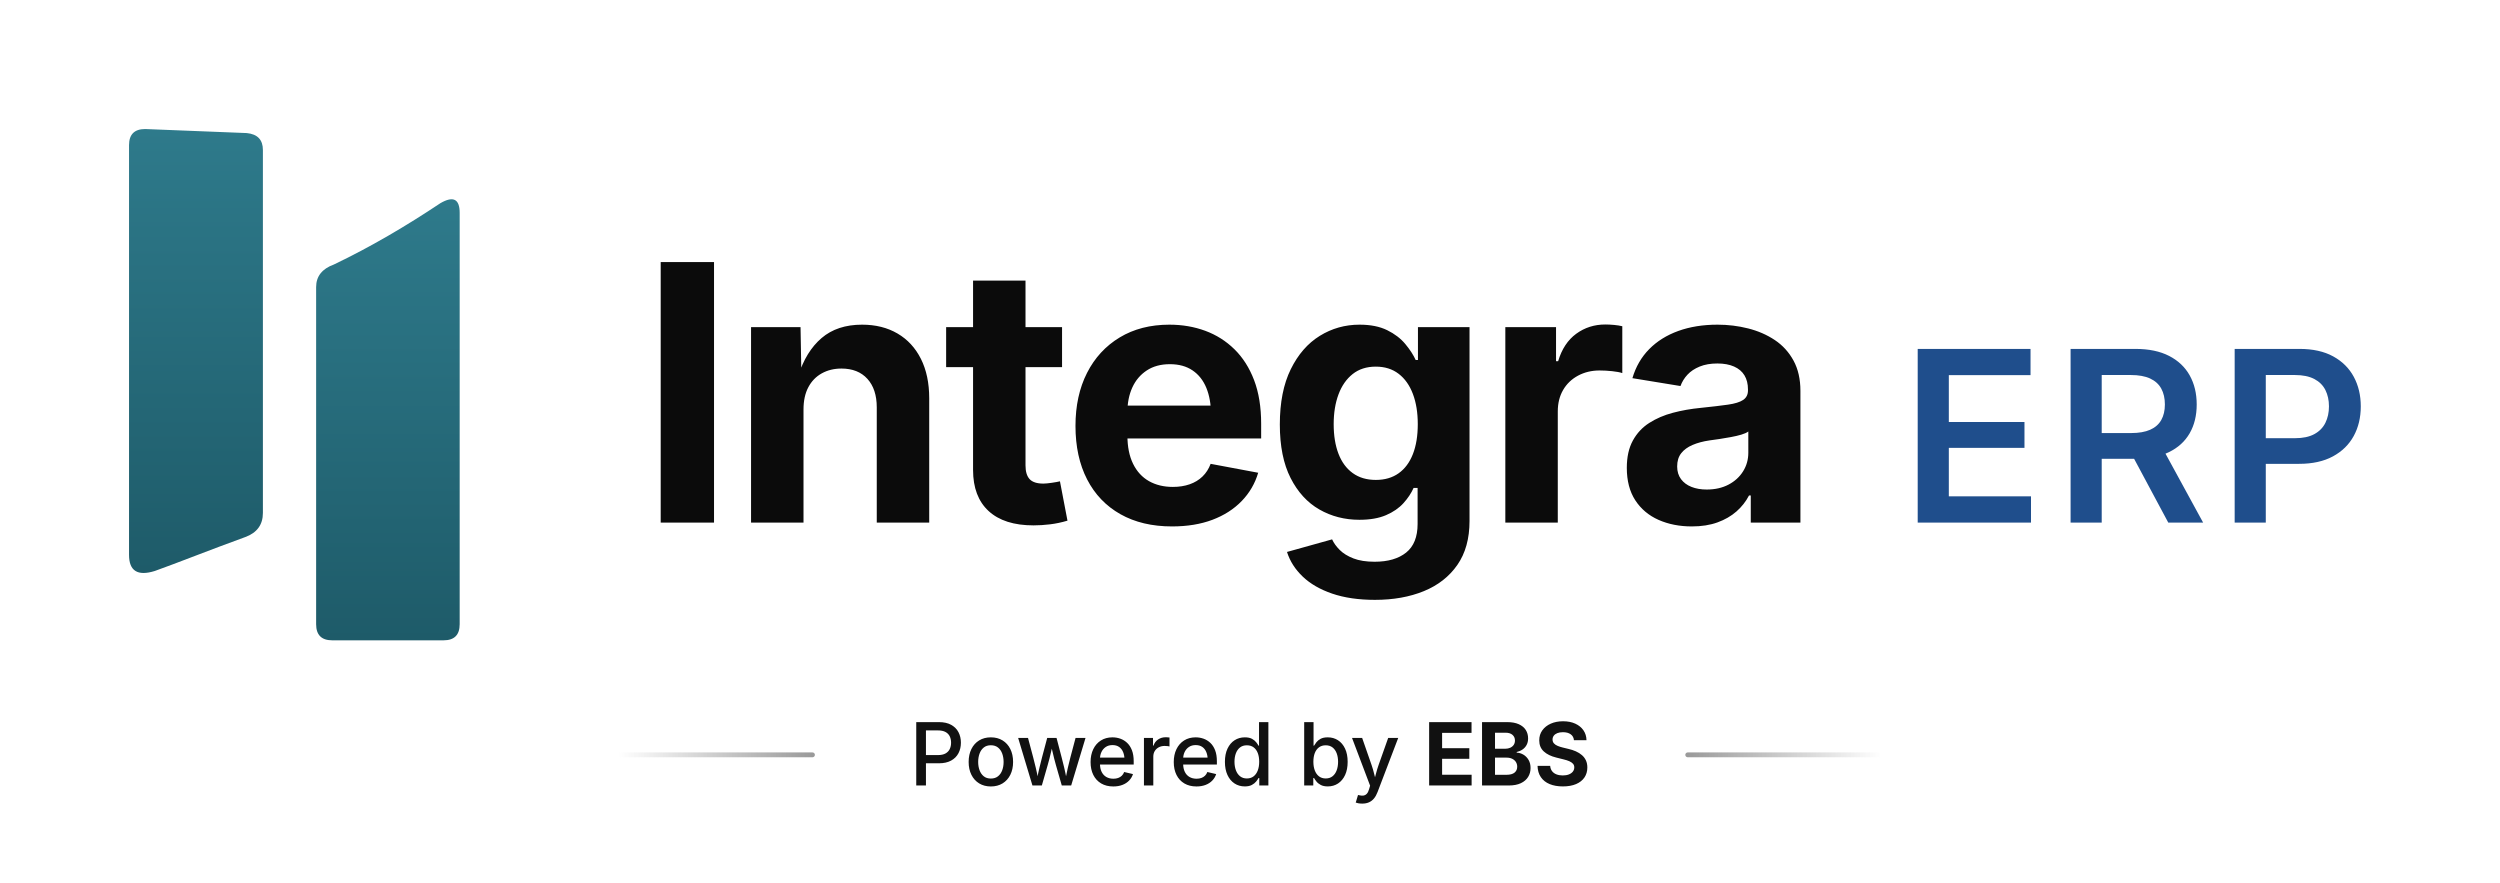
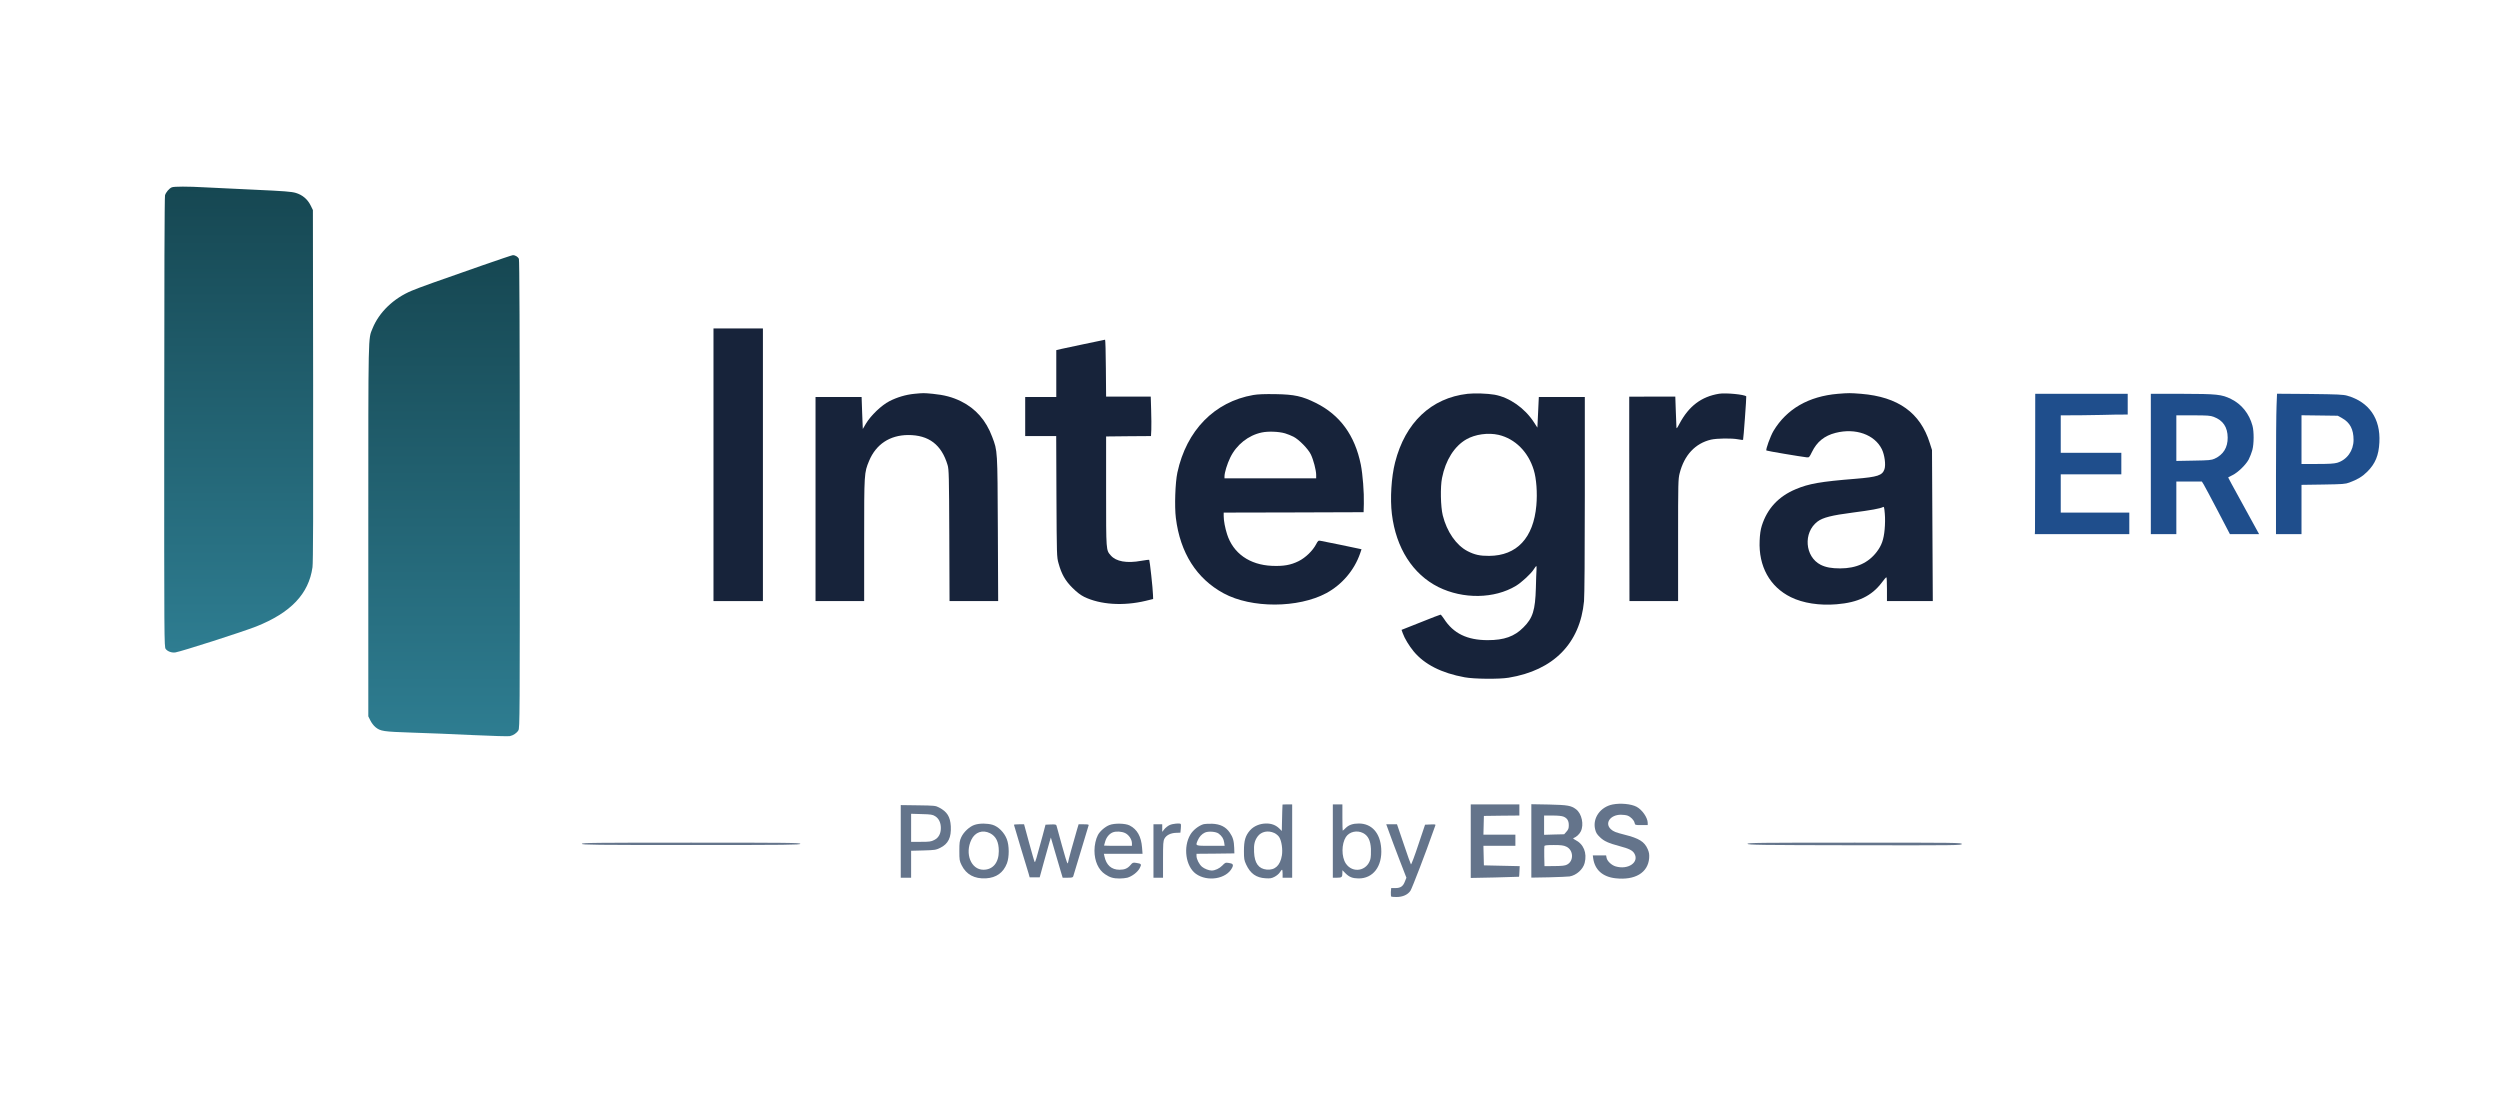
- <svg xmlns="http://www.w3.org/2000/svg" viewBox="0 0 1550 547" width="1550" height="547">
+ <svg xmlns="http://www.w3.org/2000/svg" viewBox="0 0 3136 1374" width="1568" height="687" role="img" aria-label="Integra ERP">
  <defs>
-     <linearGradient id="ig" x1="0" y1="0" x2="0" y2="1">
-       <stop offset="0" stop-color="#2E7A8B" />
-       <stop offset="1" stop-color="#1E5B69" />
-     </linearGradient>
-     <linearGradient id="lg1" gradientUnits="userSpaceOnUse" x1="383.725" y1="0" x2="503.725" y2="0">
-       <stop offset="0" stop-color="#9A9A9A" stop-opacity="0" />
-       <stop offset="1" stop-color="#9A9A9A" />
-     </linearGradient>
-     <linearGradient id="lg2" gradientUnits="userSpaceOnUse" x1="1046.391" y1="0" x2="1166.391" y2="0">
-       <stop offset="0" stop-color="#9A9A9A" />
-       <stop offset="1" stop-color="#9A9A9A" stop-opacity="0" />
+     <linearGradient id="g" x1="0" y1="0" x2="0" y2="1">
+       <stop offset="0" stop-color="#2E7D91" />
+       <stop offset="1" stop-color="#164752" />
    </linearGradient>
  </defs>
-   <path fill="url(#ig)" d="M90,80 L153,82.5 Q163,83.5 163,93 L163,318 Q163,329 152,333 C130,341 110,349 96,354 Q80,359 80,344 L80,90 Q80,80 90,80 Z" />
-   <path fill="url(#ig)" d="M196,178 Q196,168 207,164 C230,153 252,140 273,126 Q285,119 285,132 L285,387 Q285,397 275,397 L206,397 Q196,397 196,387 Z" />
-   <path d="M442.695 162.486V324.0H409.634V162.486ZM498.174 253.866V324.0H465.654V202.811H496.331L496.873 233.054H494.922Q499.691 217.878 509.393 209.585Q519.095 201.293 534.487 201.293Q547.061 201.293 556.438 206.767Q565.814 212.241 570.963 222.485Q576.112 232.729 576.112 246.929V324.0H543.593V252.565Q543.593 241.292 537.793 234.896Q531.994 228.501 521.696 228.501Q514.867 228.501 509.501 231.482Q504.136 234.463 501.155 240.1Q498.174 245.736 498.174 253.866ZM658.473 202.811V227.634H586.605V202.811ZM603.298 173.977H635.818V288.554Q635.818 294.299 638.365 297.063Q640.913 299.827 646.875 299.827Q648.717 299.827 652.078 299.339Q655.438 298.852 657.172 298.418L661.834 322.808Q656.414 324.434 651.048 325.084Q645.682 325.734 640.804 325.734Q622.593 325.734 612.946 316.846Q603.298 307.957 603.298 291.372ZM726.634 326.385Q708.098 326.385 694.657 318.797Q681.215 311.209 674.007 297.226Q666.798 283.242 666.798 264.056Q666.798 245.303 673.953 231.211Q681.107 217.119 694.223 209.206Q707.339 201.293 725.008 201.293Q736.932 201.293 747.23 205.087Q757.528 208.881 765.332 216.523Q773.137 224.165 777.527 235.655Q781.917 247.146 781.917 262.755V271.86H680.131V251.481H765.983L750.807 256.901Q750.807 247.471 747.934 240.479Q745.062 233.487 739.371 229.639Q733.68 225.791 725.333 225.791Q716.878 225.791 710.971 229.693Q705.063 233.596 702.028 240.262Q698.993 246.929 698.993 255.492V269.909Q698.993 280.424 702.516 287.578Q706.038 294.732 712.38 298.31Q718.721 301.887 727.176 301.887Q732.921 301.887 737.582 300.261Q742.244 298.635 745.55 295.437Q748.856 292.239 750.59 287.578L780.075 293.106Q777.148 303.079 769.885 310.613Q762.622 318.146 751.728 322.266Q740.834 326.385 726.634 326.385ZM852.463 371.912Q837.287 371.912 826.014 368.064Q814.74 364.216 807.695 357.495Q800.649 350.774 797.939 342.211L825.905 334.406Q827.423 337.767 830.621 340.964Q833.819 344.162 839.13 346.222Q844.442 348.281 852.246 348.281Q864.712 348.281 871.812 342.59Q878.912 336.899 878.912 324.867V302.537H876.419Q874.251 307.415 870.132 311.968Q866.013 316.521 859.346 319.393Q852.68 322.266 842.816 322.266Q829.157 322.266 817.992 315.87Q806.827 309.475 800.161 296.358Q793.494 283.242 793.494 263.188Q793.494 242.701 800.269 228.935Q807.044 215.168 818.263 208.23Q829.483 201.293 842.924 201.293Q853.113 201.293 860.051 204.708Q866.988 208.122 871.27 213.271Q875.552 218.42 877.72 223.189H879.129V202.811H911.107V323.024Q911.107 339.393 903.573 350.232Q896.039 361.072 882.815 366.492Q869.59 371.912 852.463 371.912ZM853.005 297.551Q861.352 297.551 867.151 293.432Q872.95 289.312 875.986 281.562Q879.021 273.812 879.021 262.972Q879.021 252.24 875.986 244.219Q872.95 236.197 867.151 231.753Q861.352 227.309 853.005 227.309Q844.442 227.309 838.642 231.916Q832.843 236.522 829.862 244.544Q826.881 252.565 826.881 262.972Q826.881 273.595 829.862 281.345Q832.843 289.096 838.696 293.323Q844.55 297.551 853.005 297.551ZM933.307 324.0V202.811H964.742V223.948H966.043Q969.403 212.675 977.262 206.93Q985.121 201.185 995.311 201.185Q997.804 201.185 1000.73 201.456Q1003.657 201.727 1005.825 202.269V231.319Q1003.657 230.561 999.538 230.127Q995.419 229.693 991.733 229.693Q984.362 229.693 978.4 232.891Q972.438 236.089 969.132 241.78Q965.826 247.471 965.826 255.059V324.0ZM1048.946 326.385Q1037.456 326.385 1028.296 322.32Q1019.137 318.255 1013.879 310.179Q1008.622 302.104 1008.622 290.071Q1008.622 279.99 1012.362 273.161Q1016.101 266.332 1022.551 262.213Q1029.001 258.094 1037.185 255.926Q1045.369 253.758 1054.366 252.891Q1064.881 251.807 1071.33 250.885Q1077.78 249.964 1080.761 247.958Q1083.742 245.953 1083.742 242.051V241.509Q1083.742 236.306 1081.574 232.729Q1079.406 229.151 1075.124 227.254Q1070.843 225.357 1064.772 225.357Q1058.485 225.357 1053.824 227.254Q1049.163 229.151 1046.236 232.295Q1043.309 235.438 1041.9 239.341L1012.091 234.463Q1015.234 223.84 1022.497 216.469Q1029.76 209.098 1040.545 205.195Q1051.331 201.293 1064.881 201.293Q1074.637 201.293 1083.85 203.624Q1093.064 205.954 1100.381 210.832Q1107.698 215.71 1111.98 223.569Q1116.262 231.428 1116.262 242.376V324.0H1085.476V307.198H1084.392Q1081.466 312.835 1076.588 317.117Q1071.71 321.398 1064.826 323.892Q1057.943 326.385 1048.946 326.385ZM1058.16 303.513Q1065.856 303.513 1071.656 300.478Q1077.455 297.442 1080.707 292.239Q1083.959 287.036 1083.959 280.641V267.524Q1082.55 268.608 1079.623 269.476Q1076.696 270.343 1073.119 270.993Q1069.542 271.644 1066.073 272.186Q1062.604 272.728 1059.894 273.053Q1053.932 273.92 1049.38 275.871Q1044.827 277.822 1042.334 281.02Q1039.841 284.218 1039.841 289.204Q1039.841 293.865 1042.225 297.063Q1044.61 300.261 1048.729 301.887Q1052.848 303.513 1058.16 303.513Z" fill="#0B0B0B" />
-   <path d="M1188.976 324.0V216.324H1258.929V232.584H1208.271V261.635H1255.172V277.678H1208.271V307.74H1259.219V324.0ZM1283.766 324.0V216.324H1324.018Q1336.375 216.324 1344.83 220.66Q1353.285 224.996 1357.621 232.765Q1361.957 240.533 1361.957 250.795Q1361.957 261.057 1357.585 268.645Q1353.213 276.232 1344.686 280.352Q1336.158 284.471 1323.729 284.471H1294.967V268.5H1321.199Q1328.498 268.5 1333.123 266.44Q1337.748 264.381 1339.988 260.406Q1342.229 256.432 1342.229 250.795Q1342.229 245.014 1339.988 240.931Q1337.748 236.848 1333.087 234.68Q1328.426 232.512 1321.055 232.512H1303.061V324.0ZM1344.324 324.0 1318.164 275.148H1339.266L1365.932 324.0ZM1385.493 324.0V216.324H1425.745Q1438.102 216.324 1446.557 220.949Q1455.012 225.574 1459.348 233.632Q1463.684 241.689 1463.684 251.951Q1463.684 262.285 1459.312 270.307Q1454.94 278.328 1446.413 282.953Q1437.885 287.578 1425.456 287.578H1398.789V271.68H1422.926Q1430.225 271.68 1434.886 269.15Q1439.547 266.621 1441.751 262.141Q1443.956 257.66 1443.956 251.951Q1443.956 246.242 1441.751 241.834Q1439.547 237.426 1434.85 234.969Q1430.153 232.512 1422.782 232.512H1404.788V324.0Z" fill="#1F4E8C" />
-   <path d="M568.075 487.0V447.713H582.155Q586.691 447.713 589.723 449.4Q592.755 451.088 594.258 453.962Q595.761 456.836 595.761 460.475Q595.761 464.113 594.245 467Q592.729 469.888 589.697 471.562Q586.664 473.236 582.103 473.236H572.479V468.147H581.523Q584.423 468.147 586.216 467.146Q588.009 466.144 588.84 464.403Q589.67 462.663 589.67 460.475Q589.67 458.26 588.84 456.533Q588.009 454.806 586.203 453.83Q584.397 452.854 581.47 452.854H574.087V487.0ZM614.323 487.606Q610.184 487.606 607.086 485.708Q603.988 483.81 602.274 480.382Q600.56 476.954 600.56 472.419Q600.56 467.831 602.274 464.39Q603.988 460.949 607.086 459.051Q610.184 457.152 614.323 457.152Q618.489 457.152 621.588 459.051Q624.686 460.949 626.4 464.39Q628.113 467.831 628.113 472.419Q628.113 476.954 626.4 480.382Q624.686 483.81 621.588 485.708Q618.489 487.606 614.323 487.606ZM614.323 482.702Q617.013 482.702 618.766 481.292Q620.52 479.881 621.377 477.547Q622.234 475.214 622.234 472.419Q622.234 469.598 621.377 467.238Q620.52 464.878 618.766 463.467Q617.013 462.057 614.323 462.057Q611.66 462.057 609.92 463.467Q608.18 464.878 607.323 467.225Q606.466 469.571 606.466 472.419Q606.466 475.214 607.323 477.547Q608.18 479.881 609.92 481.292Q611.66 482.702 614.323 482.702ZM640.111 487.0 631.251 457.521H637.368L640.612 469.729Q641.323 472.472 642.141 475.833Q642.958 479.195 643.723 483.414H642.879Q643.644 479.354 644.461 475.979Q645.279 472.604 646.017 469.729L649.26 457.521H655.061L658.251 469.729Q658.989 472.524 659.794 475.899Q660.598 479.274 661.363 483.414H660.492Q661.283 479.327 662.074 475.952Q662.865 472.577 663.604 469.729L666.847 457.521H673.017L664.131 487.0H658.304L654.665 474.317Q654.112 472.393 653.584 470.296Q653.057 468.2 652.556 466.012Q652.055 463.823 651.528 461.661H652.714Q652.213 463.797 651.699 465.999Q651.185 468.2 650.657 470.323Q650.13 472.445 649.576 474.317L645.938 487.0ZM690.235 487.606Q685.884 487.606 682.72 485.734Q679.556 483.862 677.855 480.461Q676.155 477.06 676.155 472.472Q676.155 467.937 677.829 464.482Q679.503 461.028 682.562 459.09Q685.62 457.152 689.734 457.152Q692.265 457.152 694.612 457.983Q696.958 458.813 698.83 460.58Q700.702 462.347 701.797 465.155Q702.891 467.963 702.891 471.971V474.027H679.398V469.703H699.911L697.196 471.127Q697.196 468.411 696.352 466.341Q695.508 464.271 693.86 463.111Q692.212 461.951 689.734 461.951Q687.281 461.951 685.541 463.138Q683.801 464.324 682.891 466.262Q681.982 468.2 681.982 470.494V473.447Q681.982 476.479 683.023 478.576Q684.065 480.672 685.937 481.74Q687.809 482.808 690.287 482.808Q691.922 482.808 693.24 482.346Q694.559 481.885 695.521 480.949Q696.484 480.013 696.985 478.642L702.443 479.934Q701.731 482.201 700.056 483.941Q698.382 485.682 695.89 486.644Q693.399 487.606 690.235 487.606ZM709.245 487.0V457.521H714.862V462.268H715.178Q715.995 459.842 718.026 458.471Q720.056 457.1 722.64 457.1Q723.194 457.1 723.905 457.139Q724.617 457.179 725.092 457.258V462.795Q724.776 462.689 723.879 462.584Q722.983 462.479 722.06 462.479Q720.056 462.479 718.447 463.322Q716.839 464.166 715.943 465.656Q715.046 467.146 715.046 469.097V487.0ZM741.809 487.606Q737.458 487.606 734.294 485.734Q731.13 483.862 729.429 480.461Q727.729 477.06 727.729 472.472Q727.729 467.937 729.403 464.482Q731.077 461.028 734.136 459.09Q737.195 457.152 741.308 457.152Q743.839 457.152 746.186 457.983Q748.532 458.813 750.405 460.58Q752.277 462.347 753.371 465.155Q754.465 467.963 754.465 471.971V474.027H730.972V469.703H751.486L748.77 471.127Q748.77 468.411 747.926 466.341Q747.082 464.271 745.434 463.111Q743.786 461.951 741.308 461.951Q738.856 461.951 737.115 463.138Q735.375 464.324 734.466 466.262Q733.556 468.2 733.556 470.494V473.447Q733.556 476.479 734.597 478.576Q735.639 480.672 737.511 481.74Q739.383 482.808 741.862 482.808Q743.496 482.808 744.815 482.346Q746.133 481.885 747.095 480.949Q748.058 480.013 748.559 478.642L754.017 479.934Q753.305 482.201 751.631 483.941Q749.956 485.682 747.465 486.644Q744.973 487.606 741.809 487.606ZM771.788 487.58Q768.202 487.58 765.407 485.748Q762.613 483.915 761.03 480.5Q759.448 477.086 759.448 472.34Q759.448 467.541 761.057 464.14Q762.665 460.738 765.46 458.945Q768.255 457.152 771.788 457.152Q774.53 457.152 776.205 458.062Q777.879 458.972 778.828 460.185Q779.778 461.397 780.279 462.32H780.595V447.713H786.396V487.0H780.753V482.386H780.279Q779.778 483.335 778.802 484.548Q777.826 485.761 776.139 486.67Q774.451 487.58 771.788 487.58ZM773.054 482.649Q775.532 482.649 777.233 481.331Q778.934 480.013 779.817 477.679Q780.7 475.346 780.7 472.287Q780.7 469.202 779.83 466.921Q778.96 464.641 777.259 463.362Q775.559 462.083 773.054 462.083Q770.496 462.083 768.796 463.428Q767.095 464.772 766.238 467.08Q765.381 469.387 765.381 472.287Q765.381 475.214 766.251 477.561Q767.121 479.907 768.835 481.278Q770.549 482.649 773.054 482.649ZM823.231 487.58Q820.568 487.58 818.867 486.67Q817.166 485.761 816.204 484.548Q815.241 483.335 814.714 482.386H814.239V487.0H808.597V447.713H814.398V462.32H814.714Q815.241 461.397 816.177 460.185Q817.113 458.972 818.788 458.062Q820.462 457.152 823.231 457.152Q826.764 457.152 829.546 458.945Q832.327 460.738 833.936 464.14Q835.544 467.541 835.544 472.34Q835.544 477.086 833.962 480.5Q832.38 483.915 829.598 485.748Q826.817 487.58 823.231 487.58ZM821.939 482.649Q824.47 482.649 826.184 481.278Q827.898 479.907 828.755 477.561Q829.612 475.214 829.612 472.287Q829.612 469.387 828.755 467.08Q827.898 464.772 826.197 463.428Q824.496 462.083 821.939 462.083Q819.46 462.083 817.746 463.362Q816.032 464.641 815.162 466.921Q814.292 469.202 814.292 472.287Q814.292 475.346 815.176 477.679Q816.059 480.013 817.773 481.331Q819.487 482.649 821.939 482.649ZM840.554 497.6 841.978 492.88 842.637 493.038Q844.14 493.434 845.34 493.249Q846.539 493.064 847.423 492.128Q848.306 491.192 848.833 489.294L849.466 487.132L838.26 457.521H844.535L850.363 474.265Q851.338 477.06 851.984 479.828Q852.63 482.597 853.395 485.339H851.602Q852.366 482.597 853.065 479.815Q853.764 477.033 854.739 474.265L860.672 457.521H866.895L854.08 491.087Q853.184 493.46 851.879 495.042Q850.573 496.624 848.78 497.428Q846.988 498.232 844.614 498.232Q843.243 498.232 842.162 498.035Q841.081 497.837 840.554 497.6Z" fill="#111111" />
-   <path d="M886.064 487.0V447.713H912.352V454.384H894.106V463.876H910.981V470.441H894.106V480.329H912.405V487.0ZM918.864 487.0V447.713H934.447Q938.772 447.713 941.659 449.018Q944.546 450.323 945.983 452.591Q947.42 454.858 947.42 457.812Q947.42 460.132 946.497 461.859Q945.574 463.586 943.979 464.68Q942.384 465.774 940.354 466.249V466.645Q942.569 466.724 944.533 467.897Q946.497 469.07 947.723 471.167Q948.949 473.263 948.949 476.163Q948.949 479.274 947.42 481.727Q945.891 484.179 942.898 485.589Q939.905 487.0 935.449 487.0ZM926.906 480.382H933.867Q937.401 480.382 939.035 479.011Q940.67 477.64 940.67 475.398Q940.67 473.737 939.866 472.458Q939.062 471.18 937.585 470.455Q936.109 469.729 934.078 469.729H926.906ZM926.906 464.219H933.261Q934.975 464.219 936.346 463.599Q937.717 462.979 938.495 461.833Q939.273 460.686 939.273 459.104Q939.273 456.968 937.757 455.623Q936.24 454.278 933.419 454.278H926.906ZM968.988 487.58Q964.269 487.58 960.775 486.13Q957.281 484.68 955.33 481.832Q953.379 478.984 953.274 474.818H961.105Q961.263 476.796 962.291 478.127Q963.32 479.459 965.033 480.118Q966.747 480.777 968.909 480.777Q971.072 480.777 972.667 480.158Q974.262 479.538 975.158 478.404Q976.055 477.271 976.055 475.768Q976.055 474.423 975.251 473.513Q974.447 472.604 972.944 471.944Q971.441 471.285 969.279 470.784L964.954 469.703Q959.971 468.49 957.15 465.893Q954.328 463.296 954.328 459.024Q954.328 455.465 956.24 452.802Q958.152 450.139 961.487 448.662Q964.822 447.186 969.094 447.186Q973.445 447.186 976.688 448.675Q979.931 450.165 981.75 452.815Q983.57 455.465 983.622 458.919H975.844Q975.633 456.546 973.827 455.254Q972.021 453.962 969.015 453.962Q966.985 453.962 965.534 454.542Q964.084 455.122 963.333 456.15Q962.581 457.179 962.581 458.497Q962.581 459.947 963.451 460.91Q964.322 461.872 965.772 462.465Q967.222 463.059 968.857 463.454L972.416 464.324Q974.895 464.878 977.03 465.827Q979.166 466.776 980.775 468.161Q982.383 469.545 983.266 471.443Q984.15 473.342 984.15 475.82Q984.15 479.38 982.357 482.03Q980.564 484.68 977.162 486.13Q973.761 487.58 968.988 487.58Z" fill="#111111" />
-   <line x1="383.725" y1="468" x2="503.725" y2="468" stroke="url(#lg1)" stroke-width="3" stroke-linecap="round" />
-   <line x1="1046.391" y1="468" x2="1166.391" y2="468" stroke="url(#lg2)" stroke-width="3" stroke-linecap="round" />
+   <g transform="translate(0,1374) scale(0.1,-0.1)">
+     <g fill="url(#g)">
+       <path d="M2155 11390 c-32 -13 -75 -63 -85 -100 -6 -21 -10 -1071 -10 -2849 -1 -2737 0 -2816 18 -2841 24 -32 77 -51 122 -44 79 13 843 258 1013 325 435 173 660 409 707 744 8 58 10 697 8 2280 l-3 2200 -28 57 c-39 79 -103 133 -186 158 -55 16 -140 23 -516 40 -247 11 -529 25 -625 30 -212 12 -388 12 -415 0z" />
+       <path d="M6045 10409 c-562 -196 -784 -275 -881 -316 -227 -95 -409 -270 -491 -473 -55 -138 -53 -3 -53 -2531 l0 -2335 26 -52 c14 -29 42 -65 62 -82 64 -53 99 -58 462 -70 184 -6 528 -19 765 -31 236 -11 443 -17 460 -13 44 9 88 39 108 73 17 30 18 154 17 2961 0 2082 -4 2937 -11 2954 -12 25 -48 47 -77 45 -9 0 -183 -59 -387 -130z" />
+     </g>
+     <g fill="#17233A">
+       <path d="M8950 7910 l0 -1710 310 0 310 0 0 1710 0 1710 -310 0 -310 0 0 -1710z" />
+       <path d="M13835 9473 c-11 -3 -117 -25 -235 -49 -118 -25 -245 -52 -282 -60 l-68 -16 0 -294 0 -294 -195 0 -195 0 0 -245 0 -245 195 0 194 0 3 -757 c4 -747 4 -759 26 -838 38 -138 85 -220 176 -310 55 -55 102 -90 146 -112 202 -98 491 -117 771 -50 l94 23 -2 54 c-1 71 -41 431 -47 437 -3 3 -48 -3 -101 -12 -180 -33 -315 -9 -381 67 -60 69 -59 49 -59 803 l0 690 282 3 281 2 4 78 c2 42 1 154 -2 247 l-5 170 -280 0 -280 0 -3 358 c-1 196 -6 356 -10 356 -4 -1 -16 -3 -27 -6z" />
+       <path d="M11470 8800 c-106 -10 -220 -44 -314 -93 -99 -51 -232 -178 -293 -280 l-40 -68 -8 200 -7 201 -289 0 -289 0 0 -1280 0 -1280 305 0 305 0 0 765 c0 843 0 844 62 994 87 208 259 322 488 324 261 1 421 -121 497 -378 16 -55 18 -132 21 -882 l3 -823 305 0 305 0 -4 903 c-5 998 -3 978 -71 1157 -77 207 -207 355 -391 446 -108 53 -211 80 -354 94 -114 11 -119 11 -231 0z" />
+       <path d="M18409 8800 c-456 -52 -782 -361 -909 -860 -47 -184 -64 -455 -40 -650 52 -425 262 -753 583 -914 311 -154 702 -148 973 15 72 44 192 155 224 208 14 22 28 41 31 41 3 0 5 -21 3 -47 -2 -27 -6 -129 -8 -228 -8 -279 -38 -378 -156 -495 -113 -114 -241 -160 -448 -160 -258 0 -431 84 -549 268 -18 28 -38 52 -43 52 -6 0 -118 -43 -249 -96 l-240 -95 15 -42 c23 -65 78 -156 137 -228 135 -163 349 -272 640 -325 115 -22 434 -25 552 -5 562 92 895 430 945 960 6 64 10 586 10 1334 l0 1227 -289 0 -288 0 -9 -192 -9 -192 -44 68 c-116 178 -306 311 -494 345 -85 15 -251 21 -338 11z m390 -515 c207 -49 371 -213 440 -439 34 -109 47 -289 33 -446 -36 -408 -245 -631 -592 -633 -115 -1 -183 14 -272 60 -142 74 -259 244 -310 448 -27 110 -32 356 -9 470 44 223 155 398 305 484 112 64 274 86 405 56z" />
+       <path d="M21565 8801 c-223 -36 -380 -155 -497 -375 -34 -64 -38 -68 -39 -41 -1 17 -4 109 -8 205 l-6 175 -289 0 -289 -1 0 -649 c0 -358 1 -935 2 -1282 l1 -633 305 0 305 0 0 763 c0 731 1 767 20 842 58 227 195 373 392 420 74 17 259 20 342 4 32 -6 59 -9 61 -7 5 5 44 542 40 546 -23 24 -258 46 -340 33z" />
+       <path d="M23055 8800 c-367 -31 -642 -189 -808 -465 -39 -66 -101 -236 -89 -246 6 -6 422 -76 507 -86 28 -3 32 1 64 67 62 128 156 204 296 240 251 64 490 -21 581 -205 35 -73 51 -194 33 -250 -27 -79 -85 -98 -364 -121 -437 -35 -585 -61 -748 -130 -218 -91 -359 -244 -427 -459 -15 -48 -24 -107 -27 -186 -15 -322 127 -580 392 -710 152 -75 359 -107 574 -89 269 22 439 104 566 272 27 37 53 67 58 67 4 1 7 -66 7 -149 l0 -150 288 0 287 0 -5 947 -5 948 -28 88 c-119 380 -397 579 -861 617 -140 11 -156 11 -291 0z m586 -1701 c-12 -128 -37 -199 -98 -280 -105 -139 -257 -209 -460 -209 -108 0 -180 13 -244 45 -199 101 -222 404 -41 542 67 51 179 79 442 113 231 30 346 51 379 69 14 9 17 -1 24 -82 5 -54 4 -136 -2 -198z" />
+       <path d="M15721 8785 c-487 -85 -838 -444 -952 -973 -27 -126 -37 -427 -19 -569 54 -438 260 -762 600 -946 349 -189 934 -187 1288 3 197 107 350 287 423 497 l18 53 -22 5 c-37 9 -460 96 -492 101 -28 5 -32 2 -55 -42 -43 -82 -132 -169 -220 -213 -99 -49 -188 -65 -334 -59 -282 12 -488 158 -564 398 -25 79 -42 169 -42 227 l0 43 878 2 877 3 3 105 c4 140 -14 371 -38 492 -75 368 -261 623 -565 774 -172 85 -267 106 -505 110 -139 2 -219 -1 -279 -11z m399 -481 c30 -9 78 -28 105 -42 68 -34 185 -153 218 -222 33 -68 67 -199 67 -257 l0 -43 -575 0 -575 0 0 23 c0 49 33 156 72 237 78 161 227 280 396 315 81 17 214 12 292 -11z" />
+     </g>
+   </g>
+   <g transform="translate(0,1374) scale(0.1,-0.1)" fill="#1F4E8C">
+     <path d="M25529 7963 c0 -461 -1 -857 -2 -880 l-2 -43 592 0 593 0 0 135 0 135 -430 0 -430 0 0 240 0 240 380 0 380 0 0 135 0 135 -380 0 -380 0 0 235 0 235 250 1 c138 1 255 3 260 4 6 1 82 3 170 4 l160 1 0 130 0 130 -580 0 -580 0 -1 -837z" />
+     <path d="M26980 7920 l0 -880 160 0 160 0 0 330 0 330 160 0 160 0 23 -37 c13 -21 92 -170 176 -330 l153 -293 183 0 183 0 -125 228 c-235 427 -265 483 -262 485 2 1 26 13 54 27 70 35 166 129 203 197 16 32 37 86 46 119 20 77 21 231 1 304 -40 149 -135 269 -267 334 -118 59 -178 65 -620 66 l-388 0 0 -880z m789 591 c117 -44 174 -129 175 -260 1 -125 -54 -214 -164 -265 -40 -18 -69 -21 -262 -24 l-218 -4 0 286 0 286 210 0 c180 0 217 -3 259 -19z" />
+     <path d="M28557 8649 c-4 -84 -7 -480 -7 -881 l0 -728 160 0 160 0 0 309 0 309 273 4 c244 4 278 6 327 25 103 38 164 75 226 137 100 100 143 204 151 367 16 297 -128 506 -402 585 -51 15 -119 18 -471 22 l-411 3 -6 -152z m822 -154 c99 -55 144 -140 144 -273 0 -135 -82 -250 -205 -287 -39 -11 -101 -15 -250 -15 l-198 0 0 306 0 305 228 -3 227 -3 54 -30z" />
+   </g>
+   <g transform="translate(-0.1,0)">
+     <g transform="translate(0,1374) scale(0.1,-0.1)" fill="#64748B">
+       <path d="M20231 3649 c-154 -30 -254 -170 -221 -310 10 -43 22 -64 60 -100 51 -50 105 -75 251 -114 114 -30 157 -52 180 -89 68 -111 -76 -211 -234 -164 -51 15 -105 66 -113 107 l-6 31 -84 0 -83 0 5 -37 c20 -143 118 -232 279 -250 245 -28 408 69 423 252 3 48 0 71 -18 113 -41 94 -108 136 -292 182 -110 28 -138 39 -170 68 -82 75 -8 182 126 182 30 0 67 -5 83 -11 40 -15 81 -57 88 -90 7 -29 7 -29 86 -29 l79 0 0 28 c-1 66 -70 165 -140 202 -69 36 -201 48 -299 29z" />
+       <path d="M16089 3648 c-1 -8 -6 -147 -7 -232 l-2 -100 -32 32 c-44 42 -96 62 -162 62 -81 0 -157 -32 -205 -86 -58 -67 -76 -127 -76 -259 0 -99 3 -116 28 -170 53 -114 126 -165 242 -172 59 -4 77 -1 115 19 25 13 54 37 65 55 11 18 23 32 28 33 4 0 7 -22 7 -50 l0 -50 60 0 60 0 0 460 0 460 -60 0 c-33 0 -60 -1 -61 -2z m-103 -357 c23 -11 50 -33 62 -53 30 -48 45 -154 33 -229 -21 -126 -87 -187 -191 -177 -101 10 -152 80 -158 219 -5 96 7 145 46 198 45 60 129 78 208 42z" />
+       <path d="M16720 3190 l0 -460 54 0 c59 0 66 7 66 63 l0 31 39 -39 c47 -47 88 -63 162 -64 183 -3 301 151 286 374 -12 196 -119 315 -281 315 -74 0 -126 -18 -164 -56 -19 -19 -36 -34 -38 -34 -2 0 -4 74 -4 165 l0 165 -60 0 -60 0 0 -460z m380 100 c62 -32 93 -94 98 -199 2 -47 -1 -105 -7 -128 -41 -150 -222 -182 -308 -55 -56 84 -55 246 1 333 45 67 139 88 216 49z" />
+       <path d="M18450 3188 l0 -461 302 6 c165 4 302 8 304 9 1 2 4 32 5 68 l3 65 -225 5 -224 5 -3 123 -3 122 201 0 200 0 0 70 0 70 -200 0 -201 0 3 118 3 117 223 3 222 2 0 70 0 70 -305 0 -305 0 0 -462z" />
+       <path d="M19210 3191 l0 -460 223 4 c122 3 238 8 257 11 85 14 169 89 189 169 32 127 -13 237 -119 290 -24 13 -30 20 -20 23 33 11 72 46 90 82 43 85 13 225 -60 279 -64 47 -102 53 -337 59 l-223 4 0 -461z m404 305 c46 -19 66 -51 66 -108 0 -39 -6 -54 -29 -80 l-29 -33 -126 -3 -126 -4 0 121 0 121 105 0 c68 0 118 -5 139 -14z m34 -376 c92 -42 98 -181 9 -226 -24 -13 -61 -17 -157 -18 l-125 -1 -3 119 c-1 66 0 126 2 133 4 10 34 13 118 13 90 0 122 -4 156 -20z" />
+       <path d="M11300 3186 l0 -456 65 0 65 0 0 169 0 169 153 4 c143 4 157 6 211 32 102 50 141 130 134 271 -7 120 -46 183 -148 236 -43 23 -57 24 -262 27 l-218 3 0 -455z m431 316 c46 -28 72 -81 72 -148 0 -73 -28 -123 -83 -151 -39 -20 -59 -23 -167 -23 l-123 0 0 176 0 176 133 -4 c116 -3 136 -6 168 -26z" />
+       <path d="M12229 3394 c-63 -19 -140 -90 -170 -156 -21 -46 -24 -68 -24 -173 0 -111 2 -124 28 -177 58 -118 162 -174 306 -166 130 8 217 70 263 188 30 80 30 223 -2 305 -32 83 -106 157 -179 179 -66 19 -160 20 -222 0z m191 -106 c75 -38 110 -110 110 -224 0 -145 -74 -234 -193 -234 -155 0 -236 201 -151 377 46 95 141 128 234 81z" />
+       <path d="M13916 3390 c-54 -21 -119 -78 -143 -125 -26 -49 -43 -126 -43 -195 0 -131 49 -241 134 -297 59 -40 103 -53 181 -53 33 0 77 5 97 10 60 17 129 70 155 119 27 51 23 57 -44 67 -39 6 -45 4 -69 -25 -38 -45 -75 -61 -140 -61 -101 0 -166 58 -189 168 l-7 32 243 0 242 0 -6 78 c-11 140 -61 229 -157 278 -54 27 -191 30 -254 4z m199 -100 c47 -23 85 -80 85 -129 l0 -31 -175 0 c-96 0 -175 1 -175 3 0 2 7 26 15 53 15 52 52 96 95 113 42 16 111 12 155 -9z" />
+       <path d="M14674 3391 c-22 -10 -53 -34 -67 -52 l-27 -34 0 48 0 47 -55 0 -55 0 0 -335 0 -335 60 0 60 0 0 228 c0 202 2 231 18 262 24 44 78 71 146 73 l54 2 5 50 c3 28 3 53 0 58 -8 14 -98 6 -139 -12z" />
+       <path d="M15094 3400 c-59 -19 -128 -73 -161 -129 -93 -156 -59 -399 69 -492 144 -104 383 -65 454 74 21 40 12 55 -40 62 -43 7 -46 5 -83 -33 -35 -36 -90 -62 -133 -62 -34 0 -91 22 -121 47 -36 31 -68 94 -69 135 l0 28 238 2 237 3 -2 68 c-3 89 -16 135 -56 193 -49 72 -119 107 -221 111 -45 1 -95 -2 -112 -7z m193 -116 c42 -31 64 -67 70 -112 l6 -42 -177 0 c-196 0 -190 -2 -161 68 20 46 51 80 90 98 43 20 138 13 172 -12z" />
+       <path d="M12720 3394 c0 -4 38 -131 84 -283 47 -152 91 -298 99 -326 l14 -50 63 0 63 0 52 190 c29 105 60 217 70 250 l18 59 52 -179 c29 -99 62 -213 74 -252 l22 -73 64 0 c52 0 65 3 69 18 12 44 189 628 193 640 4 9 -12 12 -61 12 l-65 0 -20 -67 c-52 -176 -111 -393 -111 -407 0 -9 -4 -16 -8 -16 -5 0 -37 102 -71 228 -34 125 -65 235 -67 245 -5 15 -15 17 -72 15 l-66 -3 -37 -140 c-80 -297 -92 -336 -99 -328 -4 4 -35 113 -70 241 l-63 232 -64 0 c-35 0 -63 -3 -63 -6z" />
+       <path d="M17429 3293 c21 -60 78 -210 126 -336 l88 -227 -18 -45 c-23 -63 -55 -85 -120 -85 l-53 0 -4 -51 c-1 -28 1 -53 5 -56 5 -3 34 -5 66 -5 78 0 142 29 175 79 20 31 196 488 281 733 13 36 26 73 30 83 7 16 2 18 -60 15 l-68 -3 -85 -253 c-46 -140 -88 -250 -92 -245 -4 4 -45 119 -91 256 l-84 247 -67 0 -68 0 39 -107z" />
+       <path d="M7300 3155 c0 -13 159 -15 1370 -15 1211 0 1370 2 1370 15 0 13 -159 15 -1370 15 -1211 0 -1370 -2 -1370 -15z" />
+       <path d="M21922 3155 c3 -14 156 -16 1346 -18 1272 -2 1342 -1 1342 16 0 16 -71 17 -1346 17 -1196 0 -1345 -2 -1342 -15z" />
+     </g>
+   </g>
</svg>
